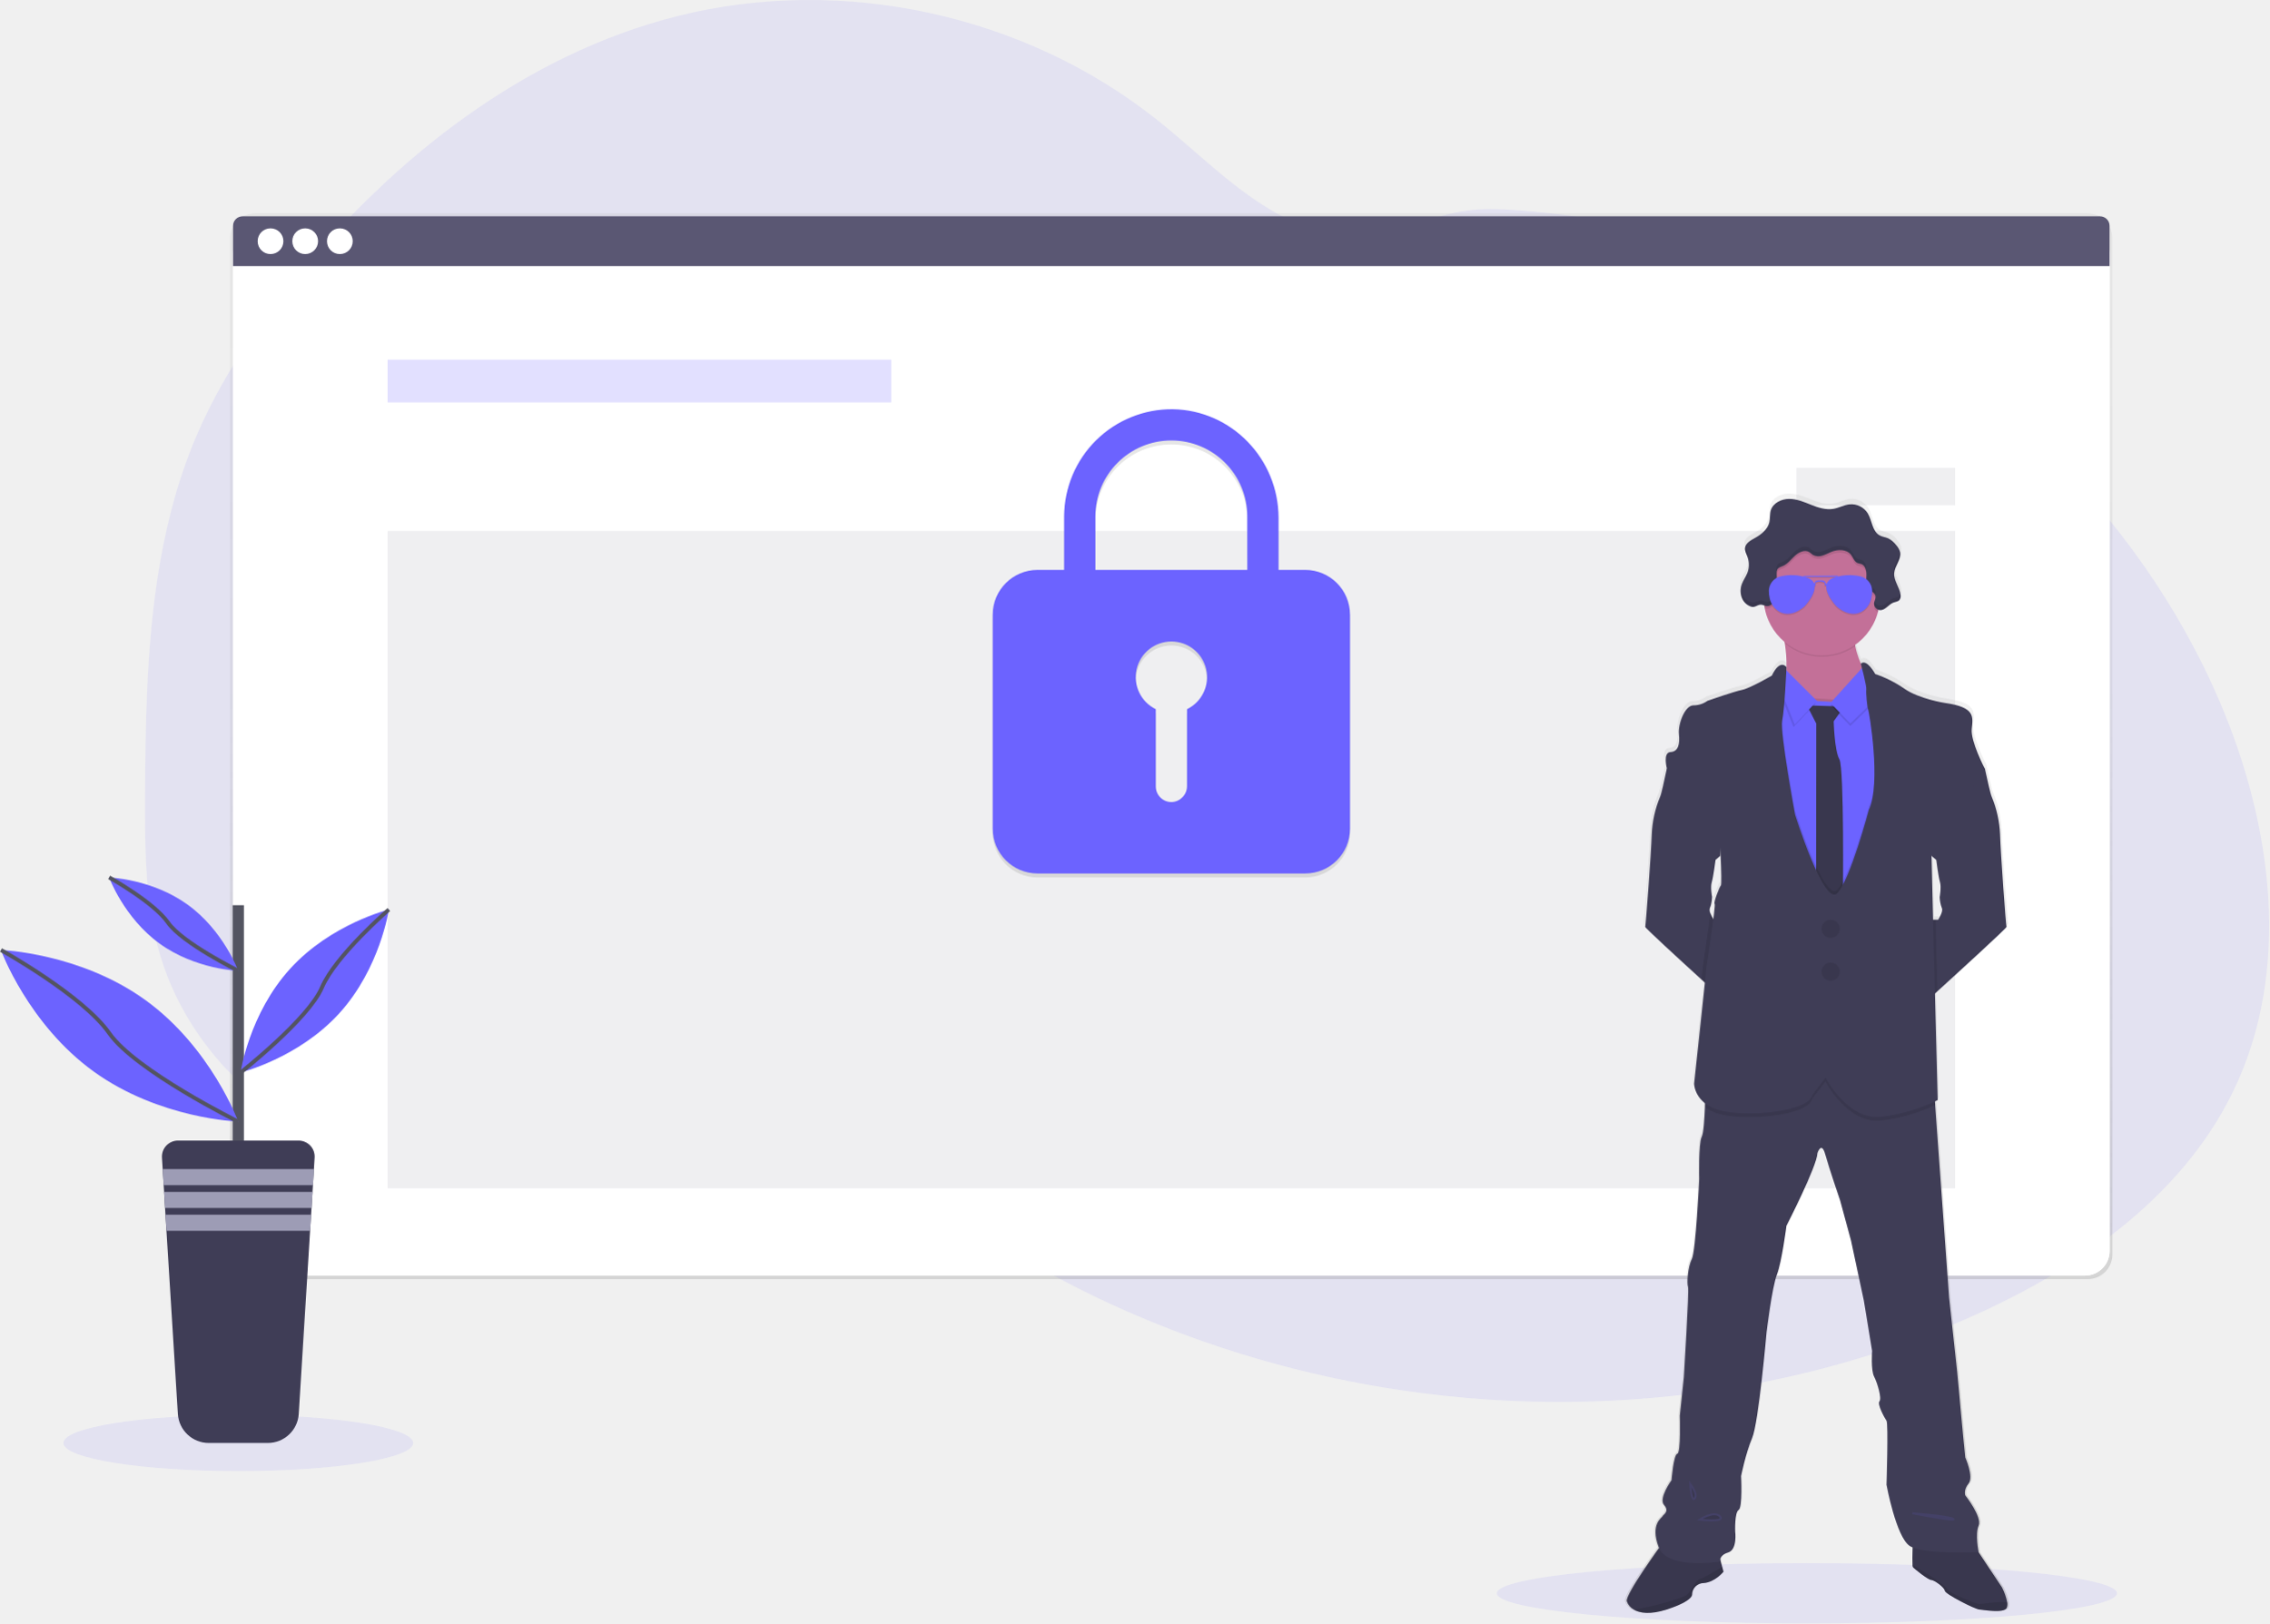
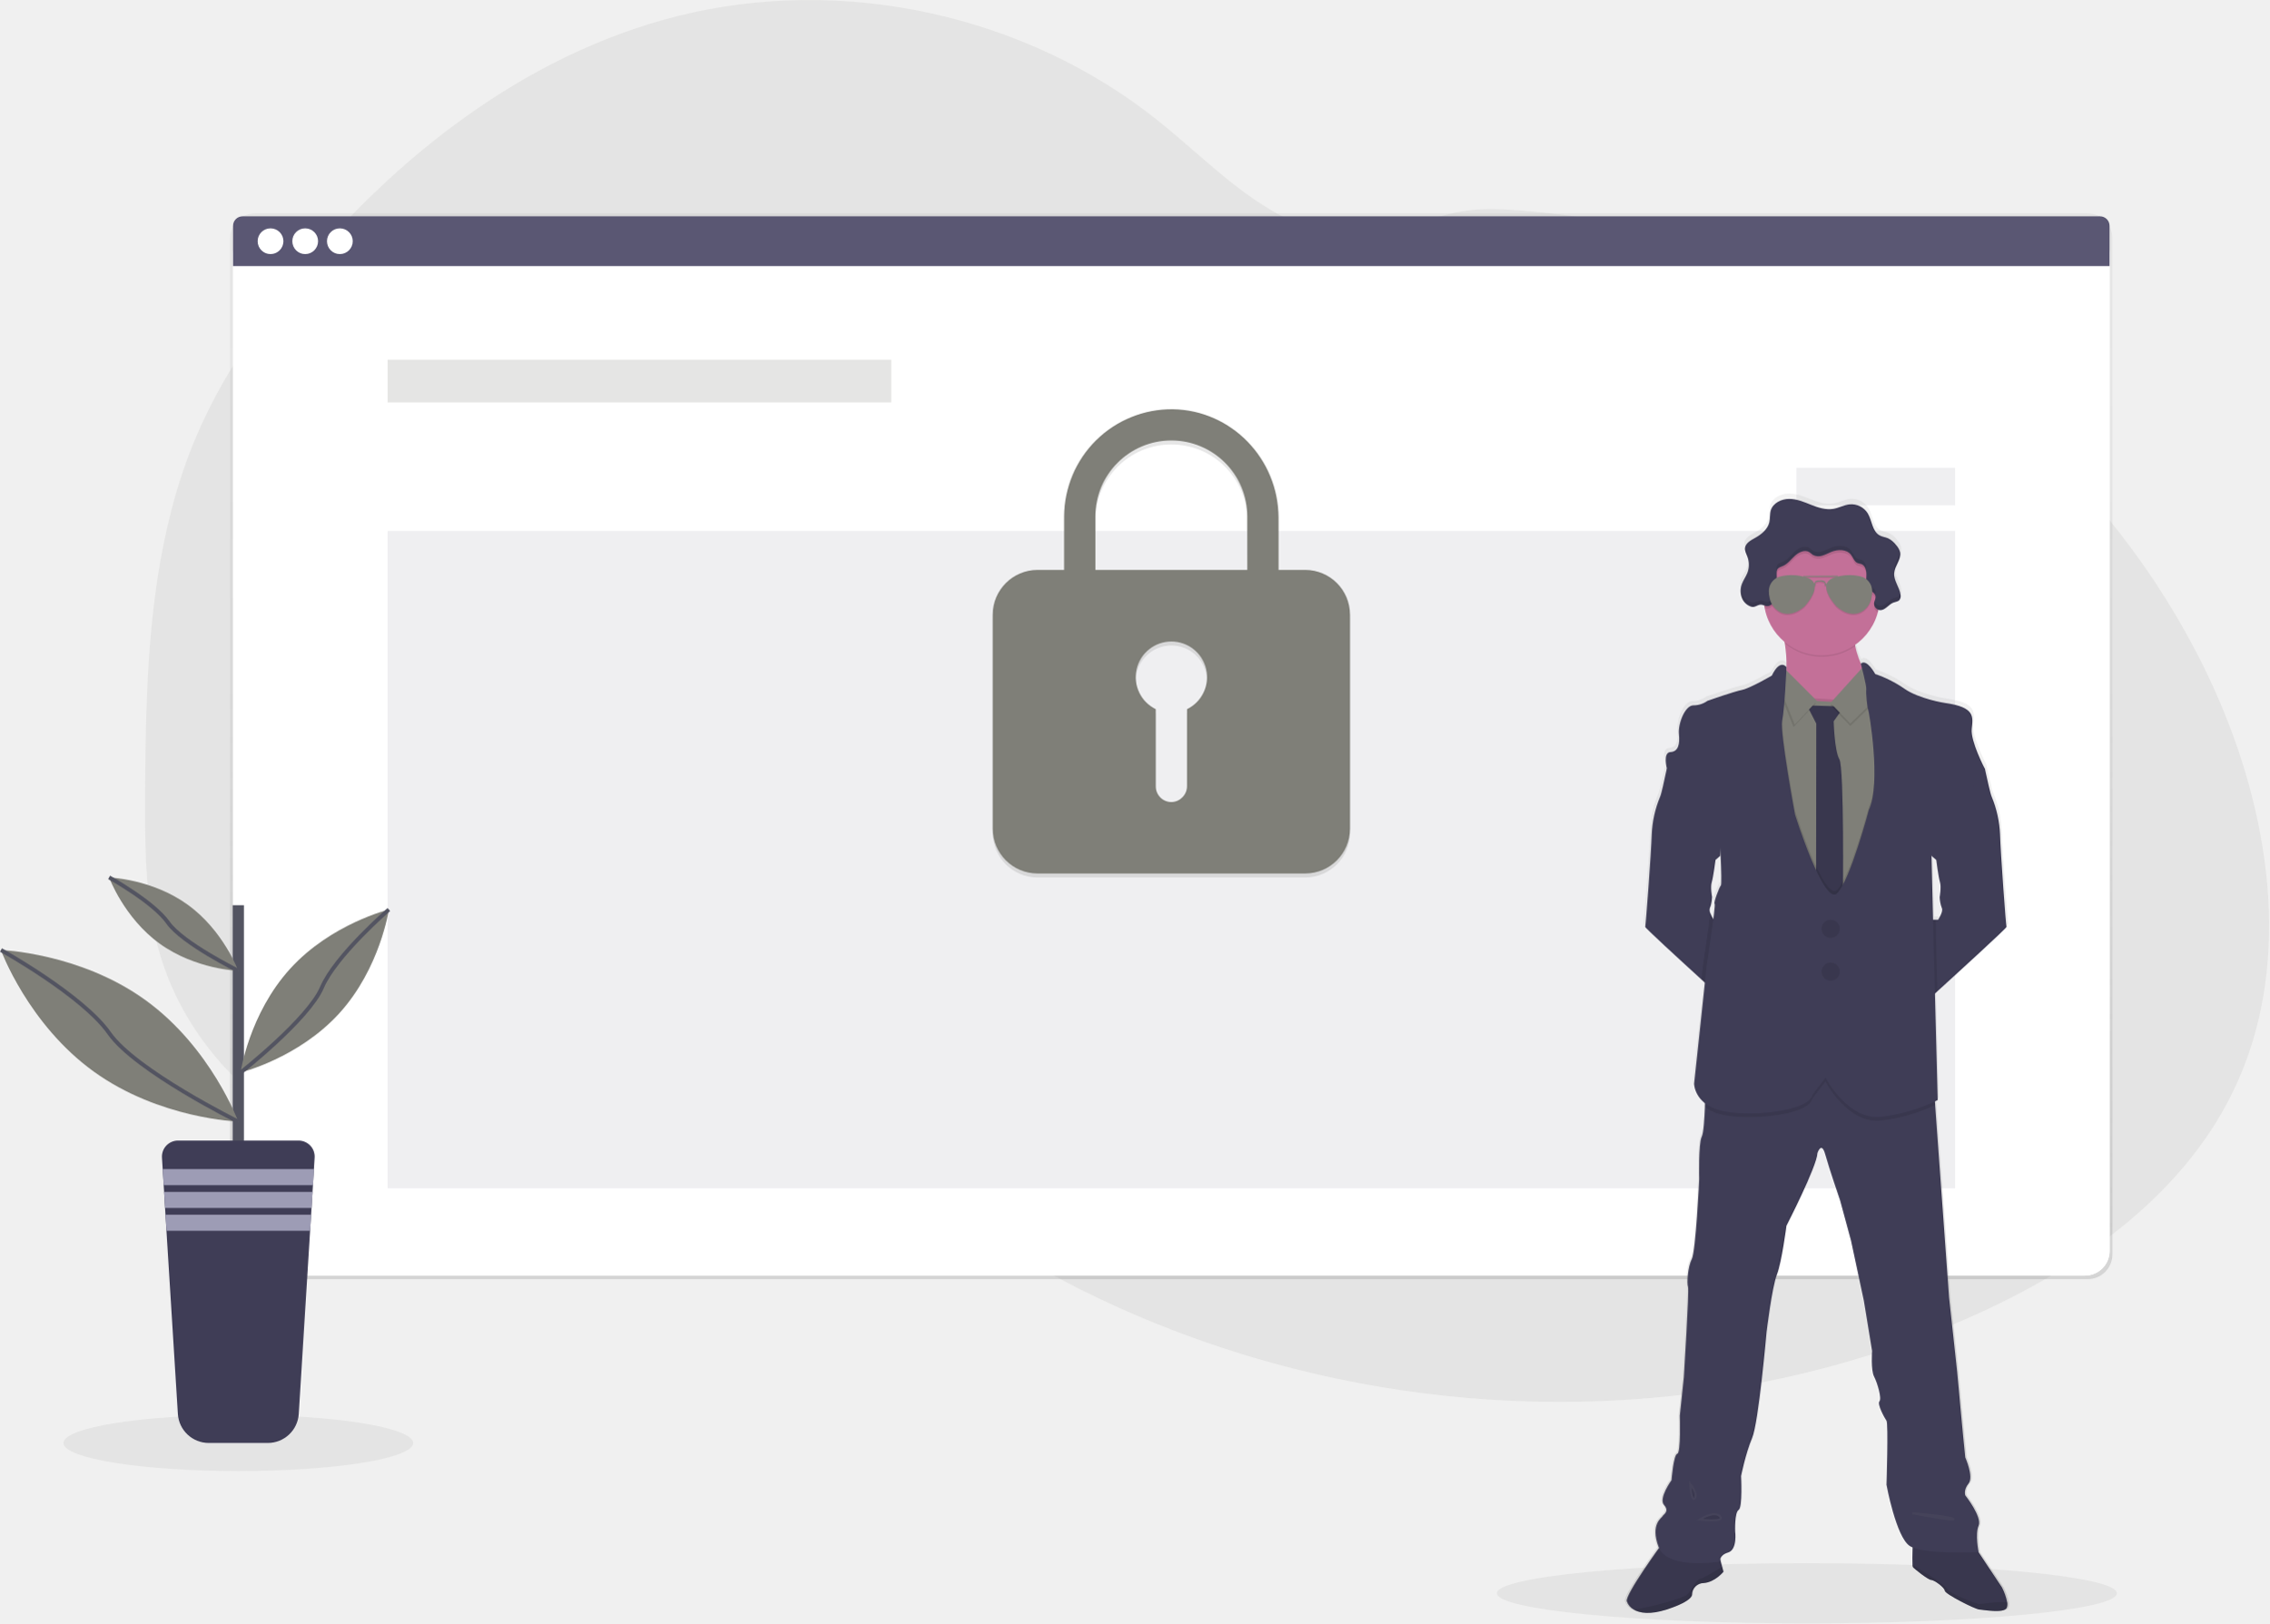
<svg xmlns="http://www.w3.org/2000/svg" xmlns:xlink="http://www.w3.org/1999/xlink" id="06c42c9d-6d9c-45ee-a61b-17902c1dca73" data-name="Layer 1" width="1145.57" height="819.91" viewBox="0 0 1145.57 819.91">
  <defs>
    <linearGradient id="2f697947-2a6f-450c-95af-56e5336b1d5f" x1="591.3" y1="646.08" x2="591.3" y2="107.75" gradientUnits="userSpaceOnUse">
      <stop offset="0" stop-color="gray" stop-opacity="0.25" />
      <stop offset="0.54" stop-color="gray" stop-opacity="0.12" />
      <stop offset="1" stop-color="gray" stop-opacity="0.1" />
    </linearGradient>
    <linearGradient id="2563b911-9cd4-457d-b636-acc38b40f33a" x1="944.34" y1="854.67" x2="944.34" y2="289.29" xlink:href="#2f697947-2a6f-450c-95af-56e5336b1d5f" />
  </defs>
-   <path d="M1154.4,591.26c-26.57,54.81-80.52,91.46-136.43,115.63-75.27,32.55-158.16,45.46-239.91,40q-21.49-1.43-42.85-4.57a540.44,540.44,0,0,1-143.27-41.72q-19.74-8.89-38.68-19.41a494.85,494.85,0,0,1-60.46-39.54q-7.23-5.52-14.26-11.32c-3.25-2.68-6.47-5.42-9.74-8.08-6.9-5.61-14-10.94-21.92-14.93a78.31,78.31,0,0,0-7.34-3.24c-25.08-9.54-54-5.94-80.11,1.5-19.86,5.66-39.22,13.41-59.06,18.94a196,196,0,0,1-26.91,5.72A143.21,143.21,0,0,1,213,624.93l-1.67-.52q-4.2-1.32-8.33-2.89l-1.67-.64q-4-1.54-7.83-3.31l-1.67-.76q-4-1.86-7.83-3.93c-.92-.48-1.83-1-2.73-1.49a163.67,163.67,0,0,1-39.16-30.49c-.33-.33-.64-.67-1-1-1.59-1.72-3.15-3.47-4.66-5.26-.56-.66-1.12-1.32-1.67-2q-2.69-3.28-5.19-6.71c-.25-.33-.49-.67-.73-1A144.59,144.59,0,0,1,112,534.44c-.14-.33-.27-.67-.39-1q-2-5.15-3.65-10.47c-.45-1.48-.88-3-1.26-4.48-.13-.44-.25-.89-.36-1.33-5.52-21.73-6.15-44.32-6.15-66.78q0-3.93,0-7.85c.16-36.33.72-73.28,6.08-109.11,0-.25.07-.5.11-.74a340.76,340.76,0,0,1,7.31-35.82A264.25,264.25,0,0,1,126,260.56c12.33-29,30.26-55.39,50.17-79.85C226.32,119.16,292.09,67.49,369.07,48.15c82.95-20.83,175.14-.87,242.05,52.4,20.4,16.24,38.73,35.47,61.64,47.92,20,10.84,43.41,15.33,64.83,6.8,17.7-7.05,29.22-10.55,49.1-9.48A411.56,411.56,0,0,1,907.05,171c1.56.57,3.12,1.16,4.67,1.75C1012.43,211.28,1099,287.83,1144,386.2q1.79,3.9,3.47,7.86C1174.3,456.73,1184,530.18,1154.4,591.26Z" transform="translate(-26.97 -40.04)" fill="#6c63ff" opacity="0.1" />
-   <ellipse cx="120.3" cy="728.81" rx="88.28" ry="14.18" fill="#6c63ff" opacity="0.1" />
-   <ellipse cx="912.26" cy="804.71" rx="156.53" ry="15.2" fill="#6c63ff" opacity="0.1" />
+   <path d="M1154.4,591.26c-26.57,54.81-80.52,91.46-136.43,115.63-75.27,32.55-158.16,45.46-239.91,40q-21.49-1.43-42.85-4.57a540.44,540.44,0,0,1-143.27-41.72q-19.74-8.89-38.68-19.41a494.85,494.85,0,0,1-60.46-39.54q-7.23-5.52-14.26-11.32c-3.25-2.68-6.47-5.42-9.74-8.08-6.9-5.61-14-10.94-21.92-14.93a78.31,78.31,0,0,0-7.34-3.24c-25.08-9.54-54-5.94-80.11,1.5-19.86,5.66-39.22,13.41-59.06,18.94a196,196,0,0,1-26.91,5.72A143.21,143.21,0,0,1,213,624.93l-1.67-.52q-4.2-1.32-8.33-2.89l-1.67-.64q-4-1.54-7.83-3.31l-1.67-.76q-4-1.86-7.83-3.93c-.92-.48-1.83-1-2.73-1.49a163.67,163.67,0,0,1-39.16-30.49c-.33-.33-.64-.67-1-1-1.59-1.72-3.15-3.47-4.66-5.26-.56-.66-1.12-1.32-1.67-2q-2.69-3.28-5.19-6.71c-.25-.33-.49-.67-.73-1A144.59,144.59,0,0,1,112,534.44c-.14-.33-.27-.67-.39-1q-2-5.15-3.65-10.47c-.45-1.48-.88-3-1.26-4.48-.13-.44-.25-.89-.36-1.33-5.52-21.73-6.15-44.32-6.15-66.78q0-3.93,0-7.85c.16-36.33.72-73.28,6.08-109.11,0-.25.07-.5.11-.74a340.76,340.76,0,0,1,7.31-35.82A264.25,264.25,0,0,1,126,260.56c12.33-29,30.26-55.39,50.17-79.85C226.32,119.16,292.09,67.49,369.07,48.15c82.95-20.83,175.14-.87,242.05,52.4,20.4,16.24,38.73,35.47,61.64,47.92,20,10.84,43.41,15.33,64.83,6.8,17.7-7.05,29.22-10.55,49.1-9.48A411.56,411.56,0,0,1,907.05,171c1.56.57,3.12,1.16,4.67,1.75C1012.43,211.28,1099,287.83,1144,386.2q1.79,3.9,3.47,7.86C1174.3,456.73,1184,530.18,1154.4,591.26Z" transform="translate(-26.97 -40.04)" fill="#7f7f78" opacity="0.1" />
+   <ellipse cx="120.3" cy="728.81" rx="88.28" ry="14.18" fill="#7f7f78" opacity="0.1" />
+   <ellipse cx="912.26" cy="804.71" rx="156.53" ry="15.2" fill="#7f7f78" opacity="0.1" />
  <rect x="116.14" y="107.75" width="950.33" height="538.33" rx="12.49" ry="12.49" fill="url(#2f697947-2a6f-450c-95af-56e5336b1d5f)" />
  <rect x="117.65" y="115.32" width="947.42" height="528.97" rx="12.49" ry="12.49" fill="#fff" />
  <rect x="117.65" y="115.32" width="947.42" height="528.97" rx="12.49" ry="12.49" fill="#fff" />
  <rect x="117.65" y="115.32" width="947.42" height="528.97" rx="12.49" ry="12.49" fill="#fff" opacity="0.04" />
  <path d="M1087.23,149.29H149.43a4.81,4.81,0,0,0-4.81,4.81v20.33H1092V154.1A4.81,4.81,0,0,0,1087.23,149.29Z" transform="translate(-26.97 -40.04)" fill="#5a5773" />
  <g id="6c975d28-8d47-4ade-9154-b3b78f637b65" data-name="buttons">
    <circle cx="136.57" cy="121.82" r="6.5" fill="#fff" />
    <circle cx="154.07" cy="121.82" r="6.5" fill="#fff" />
    <circle cx="171.57" cy="121.82" r="6.5" fill="#fff" />
  </g>
-   <rect x="195.68" y="181.67" width="254.25" height="21.58" fill="#6c63ff" opacity="0.2" />
+   <rect x="195.68" y="181.67" width="254.25" height="21.58" fill="#7f7f78" opacity="0.2" />
  <rect x="195.68" y="268.2" width="791.36" height="331.96" fill="#5a5773" opacity="0.1" />
  <path d="M686,329.89H672.45V303.57c0-29.7-23.68-54.39-53.38-54.84a54.28,54.28,0,0,0-54.85,54.11v27.05H550.7a22.62,22.62,0,0,0-22.55,22.55V460.66a22.62,22.62,0,0,0,22.55,22.55H686a22.61,22.61,0,0,0,22.54-22.55V352.44A22.61,22.61,0,0,0,686,329.89Zm-59.75,70.35V439a8.09,8.09,0,0,1-7.5,8.12,7.91,7.91,0,0,1-8.28-7.9v-39a18,18,0,1,1,15.78,0Zm30.44-70.35H580V302.84a38.33,38.33,0,0,1,76.66,0Z" transform="translate(-26.97 -40.04)" opacity="0.1" />
-   <path d="M686,327.89H672.45V301.57c0-29.7-23.68-54.39-53.38-54.84a54.28,54.28,0,0,0-54.85,54.11v27.05H550.7a22.62,22.62,0,0,0-22.55,22.55V458.66a22.62,22.62,0,0,0,22.55,22.55H686a22.61,22.61,0,0,0,22.54-22.55V350.44A22.61,22.61,0,0,0,686,327.89Zm-59.75,70.35V437a8.09,8.09,0,0,1-7.5,8.12,7.91,7.91,0,0,1-8.28-7.9v-39a18,18,0,1,1,15.78,0Zm30.44-70.35H580V300.84a38.33,38.33,0,0,1,76.66,0Z" transform="translate(-26.97 -40.04)" fill="#6c63ff" />
+   <path d="M686,327.89H672.45V301.57c0-29.7-23.68-54.39-53.38-54.84a54.28,54.28,0,0,0-54.85,54.11v27.05H550.7a22.62,22.62,0,0,0-22.55,22.55V458.66a22.62,22.62,0,0,0,22.55,22.55H686a22.61,22.61,0,0,0,22.54-22.55V350.44A22.61,22.61,0,0,0,686,327.89Zm-59.75,70.35V437a8.09,8.09,0,0,1-7.5,8.12,7.91,7.91,0,0,1-8.28-7.9v-39a18,18,0,1,1,15.78,0Zm30.44-70.35H580V300.84a38.33,38.33,0,0,1,76.66,0Z" transform="translate(-26.97 -40.04)" fill="#7f7f78" />
  <rect x="906.94" y="236.25" width="80.1" height="18.91" fill="#5a5773" opacity="0.1" />
  <path d="M1041.27,849.33a28.47,28.47,0,0,0-2.68-7.61l-12-17.92h.07s-1.89-9,0-13.42-6.74-15.29-6.74-15.29-1.05-2.73,1.69-6.09-1.69-13.2-1.69-13.2-2.1-20.55-2.31-23.69-1.9-20.54-1.9-20.54l-4-36.89-7.12-97.77-.13-1.83c.88-.43,1.35-.7,1.35-.7l-1.42-54.06,1.23-1.11c10.74-9.72,35.51-32.22,35.26-32.71s-3-37.57-3.32-46.85a55.83,55.83,0,0,0-4.26-19.18c-.62-1.23-2.41-9.34-3.15-12.77-.2-.94-.33-1.53-.33-1.53s-7.26-13.84-6.63-20.13,1.89-11-13.59-13.2c0,0-13-1.94-20.74-7.23A59,59,0,0,0,974,378.17s-4.34-8-7.36-5.29a42,42,0,0,1-2.85-8.91l-.09-.56a29.47,29.47,0,0,0,11.64-16.66c.1-.38.18-.77.27-1.15a3.25,3.25,0,0,0,.93.17c2.63,0,4.25-2.93,6.71-3.86,1-.39,2.23-.45,3-1.24a2.93,2.93,0,0,0,.66-2.21,4.51,4.51,0,0,0,0-.82,2.93,2.93,0,0,0,0-.29l0,.1c-.67-3.64-3.49-6.87-3.18-10.57.3-3.48,3.36-6.54,3.11-9.93a5.4,5.4,0,0,0-.07-.8l0,.12a8.56,8.56,0,0,0-2-3.54,11.36,11.36,0,0,0-4.12-3.46c-1.39-.61-3-.75-4.3-1.48-3.82-2.08-3.81-7.5-6.08-11.2A9.91,9.91,0,0,0,961,292c-2.84.28-5.41,1.79-8.22,2.28-3.84.68-7.75-.57-11.39-2s-7.33-3-11.24-3-8.14,2-9.32,5.69c-.63,2-.32,4.15-.8,6.18-.86,3.58-4,6.14-7.25,7.92-2,1.11-4.38,2.38-5,4.48,0-.06,0-.11,0-.16a3.84,3.84,0,0,0-.1.51,3.75,3.75,0,0,0,0,.67c0,1.44.76,2.81,1.27,4.18a11.53,11.53,0,0,1-.06,8.06c-.74,1.9-2,3.57-2.72,5.46a10.75,10.75,0,0,0-.66,2.74l0-.16a11,11,0,0,0,0,1.28,9,9,0,0,0,1,4.2A7.54,7.54,0,0,0,911,344.1c2,.46,3.25-1.5,5.36-1a8.42,8.42,0,0,1,1.11.35c.07.45.14.9.22,1.34a29.39,29.39,0,0,0,10.14,17.17c0,.24.08.48.11.73h0a67.15,67.15,0,0,1,.83,12.06s-3.15-4.61-7.47,4.29c0,0-11.27,6.5-15.16,7.24s-17.7,5.55-17.7,5.55a12.18,12.18,0,0,1-7.16,2.31c-4.31,0-7.89,9.43-7.37,14.56s-.31,8.91-4.32,9.12-1.82,8.34-1.79,8.48l-.37,1.75c-.78,3.58-2.48,11.26-3.08,12.46a56,56,0,0,0-4.27,19.18c-.31,9.28-3,46.22-3.31,46.85-.21.41,16.76,15.92,28.69,26.76l1.73,1.56-5.49,51.28a13.69,13.69,0,0,0,5.64,10c0,.6,0,1.21-.06,1.84-.24,6-.72,13.26-1.68,15.16-1.68,3.36-1.26,21.38-1.26,21.38s-1.69,36.68-3.79,40.67-2.53,12.36-1.9,14-2.11,45.69-2.11,45.69l-2.1,19.71s.63,18.86-1.27,19.28-2.95,13.42-2.95,13.42-6.73,9.22-3.79,12.57-.43,4.83-.74,5.66-6.42,4-2,15.72a3.45,3.45,0,0,0,.14.34c-4.14,5.75-17.26,24.3-16.46,27.12a7.43,7.43,0,0,0,3.5,4.2c3.09,1.85,8.39,2.71,16.82,0,14-4.51,13-7.76,13-7.76a5.94,5.94,0,0,1,5.9-5.66c5.79-.42,10.11-5.76,10.11-5.76l-.68-2.53-.93-3.5c.11-1,.82-2.75,4-3.72,4.85-1.47,3.58-10.69,3.58-10.69s-.42-9.64,1.68-10.9,1.27-17.19,1.27-17.19,2.32-11.53,5.68-19.29,7.38-53.86,7.38-53.86,2.73-22.64,5.26-29.14,4.85-24.73,4.85-24.73,15.59-30.19,15.79-36.9c0,0,2-6.29,4,.63s7.62,23.48,7.62,23.48l5.47,20.33,6.53,30.39,4.22,25.58s-.64,9.64,1,13,4,11.1,2.74,12.57,2.52,8.39,3.58,9.85,0,32.49,0,32.49,4.84,26.41,11.79,31a8.5,8.5,0,0,0,1.54.8c-.1,2.86-.2,6.69-.07,8.69a3.33,3.33,0,0,0,.22,1.31c.63.84,7.79,6.5,9.27,6.5s6.73,3.67,6.95,5.45,15.39,9.32,17.54,9.54,12.57,2.09,14-.84A4.85,4.85,0,0,0,1041.27,849.33ZM1004,471.61l1.08.93s1.11,8.65,1.9,11.24-.16,7.63-.16,7.63a17.55,17.55,0,0,0,1.11,5.5c.94,1.89-1.9,6-1.9,6h-2.53l-.79-32.38Zm-75.23-96.68v-.19C928.75,374.8,928.74,374.87,928.74,374.93ZM889.92,499.58a3.65,3.65,0,0,1-.16-2.67,8,8,0,0,0,.53-1.48,22.92,22.92,0,0,0,.58-4,.28.28,0,0,0,0-.05c-.09-.48-.9-5.12-.15-7.58s1.89-11.24,1.89-11.24l.72-.61L895,470.5s0-.54.12-1.43c.35,7.6.63,16,.18,16.42-.84.83-3.9,9-3.16,9.32.24.11-.09,3.38-.65,7.78A15.94,15.94,0,0,1,889.92,499.58Z" transform="translate(-26.97 -40.04)" fill="url(#2563b911-9cd4-457d-b636-acc38b40f33a)" />
  <path d="M970.52,382.92v12.44L945,408.19s-25.34-15.33-19.09-21.43c4-3.86,3.23-14.46,2.15-21.75h0c-.63-4.24-1.36-7.35-1.36-7.35s45.52-13,38.64-3.13c-2.3,3.3-2.48,7.57-1.71,11.8C965.19,374.72,970.52,382.92,970.52,382.92Z" transform="translate(-26.97 -40.04)" fill="#c37098" />
  <path d="M900.61,504.57l-3.29,40.52s-4.93-4.47-11.31-10.29c-11.83-10.79-28.63-26.22-28.43-26.63.31-.63,3-37.39,3.29-46.63a55.8,55.8,0,0,1,4.22-19.08c.6-1.2,2.29-8.84,3-12.41.24-1.11.39-1.83.39-1.83L874,426s23,25.66,23,26.13-1.57,20.18-1.57,20.18l-1.63,1.42-.71.61s-1.1,8.61-1.88,11.19.06,7.06.15,7.54v0a23.25,23.25,0,0,1-.57,4,8.38,8.38,0,0,1-.53,1.47,3.67,3.67,0,0,0,.16,2.66,16.08,16.08,0,0,0,1.72,3.29Z" transform="translate(-26.97 -40.04)" fill="#3f3d56" />
  <path d="M1040,508.17c.24.49-24.29,22.88-34.92,32.55l-4.82,4.37L997,504.57h8.45s2.82-4.07,1.88-5.95a17.39,17.39,0,0,1-1.09-5.47s.93-5,.15-7.59-1.88-11.19-1.88-11.19l-1.07-.92-1.27-1.11s-1.57-19.71-1.57-20.18,23-26.13,23-26.13l5.48,2.19s.12.59.32,1.53c.74,3.41,2.51,11.48,3.12,12.71a55.8,55.8,0,0,1,4.22,19.08C1037,470.78,1039.68,507.54,1040,508.17Z" transform="translate(-26.97 -40.04)" fill="#3f3d56" />
  <path d="M1040.1,852.11c-1.47,2.92-11.79,1-13.92.84s-17.17-7.73-17.38-9.5-5.42-5.42-6.88-5.42-8.55-5.64-9.18-6.47a3.19,3.19,0,0,1-.21-1.3c-.22-3.43.21-12.26.21-12.26l30.25,1.67,14.7,22.11a28.52,28.52,0,0,1,2.66,7.57A5,5,0,0,1,1040.1,852.11Z" transform="translate(-26.97 -40.04)" fill="#3f3d56" />
  <path d="M1040.1,852.11c-1.47,2.92-11.79,1-13.92.84s-17.17-7.73-17.38-9.5-5.42-5.42-6.88-5.42-8.55-5.64-9.18-6.47a3.19,3.19,0,0,1-.21-1.3c-.22-3.43.21-12.26.21-12.26l30.25,1.67,14.7,22.11a28.52,28.52,0,0,1,2.66,7.57A5,5,0,0,1,1040.1,852.11Z" transform="translate(-26.97 -40.04)" opacity="0.1" />
  <path d="M1040.1,852.11c-1.47,2.92-11.79,1-13.92.84s-17.17-7.73-17.38-9.5-5.42-5.42-6.88-5.42-8.55-5.64-9.18-6.47a3.19,3.19,0,0,1-.21-1.3l9.8,6.2s6.26,4,7.93,6.37,14.83,7.3,15.92,7.4c.81.08,9.45-1.58,14.17-.88A5,5,0,0,1,1040.1,852.11Z" transform="translate(-26.97 -40.04)" opacity="0.1" />
  <path d="M897.1,833.86s-4.28,5.32-10,5.73a5.89,5.89,0,0,0-5.84,5.63s1,3.24-12.83,7.73c-8.35,2.69-13.6,1.84-16.66,0a7.44,7.44,0,0,1-3.47-4.18c-.94-3.33,17.52-28.68,17.52-28.68l16.8-1,12,5.42,1.84,6.87Z" transform="translate(-26.97 -40.04)" fill="#3f3d56" />
  <path d="M897.1,833.86s-4.28,5.32-10,5.73a5.89,5.89,0,0,0-5.84,5.63s1,3.24-12.83,7.73c-8.35,2.69-13.6,1.84-16.66,0a7.44,7.44,0,0,1-3.47-4.18c-.94-3.33,17.52-28.68,17.52-28.68l16.8-1,12,5.42,1.84,6.87Z" transform="translate(-26.97 -40.04)" opacity="0.1" />
  <path d="M897.1,833.86s-4.28,5.32-10,5.73a5.89,5.89,0,0,0-5.84,5.63s1,3.24-12.83,7.73c-8.35,2.69-13.6,1.84-16.66,0,7.87-.82,25.26-5.79,27-7.51,2.09-2.09,4.7-7.83,6.47-7.93,1.23-.08,7.48-3.84,11.23-6.17Z" transform="translate(-26.97 -40.04)" fill="none" />
  <path d="M897.1,833.86s-4.28,5.32-10,5.73a5.89,5.89,0,0,0-5.84,5.63s1,3.24-12.83,7.73c-8.35,2.69-13.6,1.84-16.66,0,7.87-.82,25.26-5.79,27-7.51,2.09-2.09,4.7-7.83,6.47-7.93,1.23-.08,7.48-3.84,11.23-6.17Z" transform="translate(-26.97 -40.04)" opacity="0.1" />
  <path d="M1025.91,810.6c-1.88,4.38,0,13.35,0,13.35s-28,1.46-34.84-3.13-11.68-30.88-11.68-30.88,1-30.87,0-32.33-4.8-8.34-3.55-9.8-1-9.18-2.71-12.52-1-12.93-1-12.93l-4.18-25.46-6.46-30.24L956,646.42s-5.63-16.48-7.54-23.36-3.93-.63-3.93-.63c-.2,6.68-15.64,36.72-15.64,36.72s-2.3,18.15-4.8,24.61-5.22,29-5.22,29-4,45.89-7.3,53.61S906,785.56,906,785.56s.84,15.86-1.25,17.11S903,813.52,903,813.52s1.25,9.17-3.55,10.64-4,4.59-4,4.59-26.7,4.38-31.08-7.31,1.67-14.8,2-15.64,3.66-2.29.74-5.64,3.75-12.51,3.75-12.51,1.05-12.93,2.92-13.35,1.26-19.19,1.26-19.19l2.08-19.61s2.72-43.81,2.09-45.48-.21-10,1.88-14,3.75-40.48,3.75-40.48-.42-17.93,1.25-21.27c1-1.89,1.42-9.16,1.66-15.09.18-4.53.22-8.28.22-8.28l23.36-8.76,30-9.59,25.24,12.1,36.93,7.09.46,6.37,7.05,97.31,4,36.71s1.67,17.31,1.88,20.44,2.29,23.58,2.29,23.58,4.38,9.8,1.67,13.14-1.67,6-1.67,6S1027.79,806.22,1025.91,810.6Z" transform="translate(-26.97 -40.04)" fill="#3f3d56" />
  <path d="M965.36,354.53c-2.3,3.3-2.48,7.57-1.71,11.8A29.34,29.34,0,0,1,928.08,365h0c-.63-4.24-1.36-7.35-1.36-7.35S972.24,344.67,965.36,354.53Z" transform="translate(-26.97 -40.04)" opacity="0.1" />
  <path d="M976,341.77a29.3,29.3,0,1,1-29.3-29.3A29.16,29.16,0,0,1,976,341.77Z" transform="translate(-26.97 -40.04)" fill="#c37098" />
  <polygon points="955.13 350.42 945.53 521.37 893.38 510.42 883.05 441.89 893.28 349.89 900.98 350.88 914.56 352.61 928.01 353.44 942.59 351.82 955.13 350.42" opacity="0.1" />
-   <polygon points="955.13 351.67 945.53 522.62 893.38 511.67 883.05 443.14 893.28 351.15 900.98 352.13 914.56 353.86 928.01 354.69 942.59 353.07 955.13 351.67" fill="#6c63ff" />
+   <polygon points="955.13 351.67 945.53 522.62 893.38 511.67 883.05 443.14 893.28 351.15 900.98 352.13 914.56 353.86 928.01 354.69 942.59 353.07 955.13 351.67" fill="#7f7f78" />
  <path d="M939.23,396.3l18.78.63-5.28,7.39s.37,14.93,2.88,19.21,1.77,70.4,1.77,70.4l-5,9.49-8.55-10.64.11-87.3Z" transform="translate(-26.97 -40.04)" fill="#3f3d56" />
  <path d="M939.23,396.3l18.78.63-5.28,7.39s.37,14.93,2.88,19.21,1.77,70.4,1.77,70.4l-5,9.49-8.55-10.64.11-87.3Z" transform="translate(-26.97 -40.04)" opacity="0.1" />
  <polygon points="941.67 336.86 924.15 356.26 934.16 366.69 950.75 350.52 941.67 336.86" opacity="0.1" />
-   <polygon points="941.67 335.61 924.15 355.01 934.16 365.44 950.75 349.27 941.67 335.61" fill="#6c63ff" />
+   <polygon points="941.67 335.61 924.15 355.01 934.16 365.44 950.75 349.27 941.67 335.61" fill="#7f7f78" />
  <polygon points="916.75 355.32 899.01 337.59 897.34 346.87 905.48 367.21 916.75 355.32" opacity="0.1" />
-   <polygon points="917.37 354.07 899.64 336.34 897.97 345.62 906.11 365.96 917.37 354.07" fill="#6c63ff" />
+   <polygon points="917.37 354.07 899.64 336.34 897.97 345.62 906.11 365.96 917.37 354.07" fill="#7f7f78" />
  <path d="M1004.05,598.14a86.57,86.57,0,0,1-27,7.81c-17.21,2.19-28.47-19.71-28.47-19.71l-6.57,8.55c-2.09,9.08-33.9,11.37-46.83,7.93a20.69,20.69,0,0,1-7.42-3.51c.18-4.53.22-8.28.22-8.28l23.36-8.76,30-9.59,25.24,12.1,36.93,7.09Z" transform="translate(-26.97 -40.04)" opacity="0.1" />
  <path d="M982.1,391.72l-9.59,170.94-52.16-10.95L910,483.19l10.22-92,7.7,1a93.48,93.48,0,0,1-1.13,10c-1.25,5.85,6.47,47.36,6.47,47.36s14.67,46.55,21.27,39.84,16-42.14,16-42.14c6.37-13.14.11-50-.36-50.74a14.88,14.88,0,0,1-.6-3.35Z" transform="translate(-26.97 -40.04)" opacity="0.1" />
  <path d="M1004.63,524l.44,16.75-4.82,4.37L997,504.57h7.2Z" transform="translate(-26.97 -40.04)" opacity="0.1" />
  <path d="M891.37,493.1v0a23.25,23.25,0,0,1-.57,4c0-.37,0-.58-.08-.61C890.42,496.41,890.78,494.88,891.37,493.1Z" transform="translate(-26.97 -40.04)" opacity="0.1" />
  <path d="M900.61,504.57l-3.29,40.52s-4.93-4.47-11.31-10.29l.76-7.18s2.69-17.64,3.67-26.34a16.08,16.08,0,0,0,1.72,3.29Z" transform="translate(-26.97 -40.04)" opacity="0.1" />
  <path d="M928.9,377s-3.12-4.59-7.4,4.27c0,0-11.16,6.47-15,7.2S889,394,889,394a12.08,12.08,0,0,1-7.09,2.29c-4.28,0-7.83,9.39-7.31,14.5s-.31,8.87-4.27,9.08-1.78,8.44-1.78,8.44l26.39,30.25s1.67,27.85.84,28.69-3.86,9-3.13,9.28-4,31.08-4,31.08l-6.36,59.77s0,10,12.94,13.45S940,602,942.05,592.92l6.57-8.56s11.26,21.91,28.47,19.72,28.17-8.45,28.17-8.45L1003.38,524l-1.25-51.63L1029,428.22s-7.2-13.77-6.57-20,1.87-10.95-13.46-13.14c0,0-12.93-1.93-20.55-7.2a58.74,58.74,0,0,0-14.7-7.4s-4.3-8-7.29-5.26c0,0,3,11.31,2.75,13s.47,9.33.94,10.12,6.73,37.6.36,50.74c0,0-9.35,35.43-16,42.14s-21.27-39.84-21.27-39.84-7.72-41.52-6.47-47.36S928.9,377,928.9,377Z" transform="translate(-26.97 -40.04)" fill="#3f3d56" />
  <circle cx="924.25" cy="469.12" r="4.59" fill="#3f3d56" />
  <circle cx="924.25" cy="490.76" r="4.59" fill="#3f3d56" />
  <circle cx="924.25" cy="469.12" r="4.59" opacity="0.1" />
  <circle cx="924.25" cy="490.76" r="4.59" opacity="0.1" />
-   <path d="M992.47,804.34s18.84,1.46,20.71,2.92S992.47,804.34,992.47,804.34Z" transform="translate(-26.97 -40.04)" stroke="#6c63ff" stroke-miterlimit="10" opacity="0.1" />
-   <path d="M880.3,789.53s4,5,2.3,7.3S880.3,789.53,880.3,789.53Z" transform="translate(-26.97 -40.04)" stroke="#6c63ff" stroke-miterlimit="10" opacity="0.1" />
-   <path d="M885.1,807.56s7.3-4.8,10.22-1.61S885.1,807.56,885.1,807.56Z" transform="translate(-26.97 -40.04)" stroke="#6c63ff" stroke-miterlimit="10" opacity="0.1" />
+   <path d="M992.47,804.34s18.84,1.46,20.71,2.92S992.47,804.34,992.47,804.34Z" transform="translate(-26.97 -40.04)" stroke="#7f7f78" stroke-miterlimit="10" opacity="0.1" />
+   <path d="M880.3,789.53s4,5,2.3,7.3S880.3,789.53,880.3,789.53Z" transform="translate(-26.97 -40.04)" stroke="#7f7f78" stroke-miterlimit="10" opacity="0.1" />
+   <path d="M885.1,807.56s7.3-4.8,10.22-1.61S885.1,807.56,885.1,807.56Z" transform="translate(-26.97 -40.04)" stroke="#7f7f78" stroke-miterlimit="10" opacity="0.1" />
  <path d="M976,341.77a29.16,29.16,0,0,1-.94,7.41,3.33,3.33,0,0,1-1.94-3.26c.13-1.19.92-2.28.75-3.46-.25-1.82-2.45-2.56-3.61-4-1.43-1.74-1.12-4.27-1-6.52s-.45-5-2.56-5.77c-.63-.23-1.32-.25-1.93-.51-1.66-.7-2.17-2.76-3.28-4.18-2.22-2.86-6.63-2.8-10-1.44a47.53,47.53,0,0,1-4.5,1.88,5.88,5.88,0,0,1-4.71-.35c-.66-.42-1.19-1-1.87-1.42-2.26-1.36-5.22,0-7.18,1.75s-3.53,4.1-6,5.17c-1.11.5-2.48.8-3,1.88a3.94,3.94,0,0,0-.32,1.87c0,3.89.46,7.84-.35,11.65-.52,2.45-2.24,5.23-4.73,4.93a4.67,4.67,0,0,1-.91-.23,29.3,29.3,0,1,1,58.1-5.42Z" transform="translate(-26.97 -40.04)" opacity="0.1" />
  <path d="M916.61,345.51c.75.17,1.46.56,2.23.66,2.49.3,4.21-2.48,4.73-4.93.81-3.81.39-7.76.36-11.65a3.81,3.81,0,0,1,.31-1.87c.57-1.08,1.94-1.38,3-1.88,2.42-1.08,4-3.38,6-5.17s4.91-3.11,7.17-1.75c.67.4,1.21,1,1.87,1.42a6,6,0,0,0,4.72.35c1.55-.46,3-1.27,4.49-1.88,3.34-1.36,7.76-1.41,10,1.43,1.11,1.43,1.62,3.48,3.28,4.18.61.26,1.3.29,1.93.52,2.11.79,2.65,3.52,2.56,5.77s-.39,4.78,1,6.52c1.16,1.42,3.36,2.16,3.61,4,.16,1.18-.62,2.28-.75,3.46a3.32,3.32,0,0,0,3.13,3.54c2.6,0,4.21-2.91,6.64-3.84,1-.39,2.21-.45,3-1.24a3.31,3.31,0,0,0,.62-2.71c-.49-3.83-3.56-7.16-3.23-11,.31-3.68,3.72-6.89,3-10.51a8.52,8.52,0,0,0-2-3.57,11.56,11.56,0,0,0-4.08-3.45c-1.39-.6-3-.74-4.27-1.47-3.78-2.07-3.77-7.47-6-11.15a9.79,9.79,0,0,0-9.12-4.54c-2.81.28-5.36,1.77-8.14,2.27-3.81.68-7.67-.57-11.28-2s-7.26-3-11.13-3-8.06,2-9.24,5.66c-.62,2-.31,4.14-.79,6.15-.84,3.57-4,6.11-7.18,7.88-2.19,1.22-4.82,2.62-5.08,5.11-.17,1.58.7,3,1.25,4.53a11.53,11.53,0,0,1-.06,8c-.73,1.89-1.95,3.55-2.69,5.43a9.75,9.75,0,0,0,.26,8,7.46,7.46,0,0,0,4.57,3.75C913.27,347,914.51,345.05,916.61,345.51Z" transform="translate(-26.97 -40.04)" fill="#3f3d56" />
  <g opacity="0.1">
    <path d="M923.57,339.06c-.52,2.45-2.25,5.23-4.74,4.93-.77-.1-1.47-.49-2.23-.66-2.09-.46-3.33,1.5-5.3,1a7.48,7.48,0,0,1-4.58-3.75,8.66,8.66,0,0,1-.93-3.27,9.13,9.13,0,0,0,.93,5.15,7.48,7.48,0,0,0,4.58,3.75c2,.46,3.21-1.5,5.3-1a22.61,22.61,0,0,0,2.23.65c2.49.31,4.22-2.47,4.74-4.92a28.89,28.89,0,0,0,.48-6.57A24.63,24.63,0,0,1,923.57,339.06Z" transform="translate(-26.97 -40.04)" />
    <path d="M909.87,324a11.51,11.51,0,0,0-.66-4.83,25.53,25.53,0,0,1-1.15-3.16,4.59,4.59,0,0,0-.1.51c-.17,1.57.71,3,1.25,4.53A11.47,11.47,0,0,1,909.87,324Z" transform="translate(-26.97 -40.04)" />
    <path d="M986.27,318.73c-.47,2.84-2.77,5.51-3,8.5a7.15,7.15,0,0,0,0,1.54C983.77,325.28,986.86,322.19,986.27,318.73Z" transform="translate(-26.97 -40.04)" />
    <path d="M986.44,339.83a2.35,2.35,0,0,1-.57,1.12c-.74.79-2,.85-3,1.24-2.43.93-4,3.87-6.64,3.84a3.35,3.35,0,0,1-3-2.32,5.18,5.18,0,0,0-.14.66,3.32,3.32,0,0,0,3.13,3.53c2.61,0,4.21-2.91,6.64-3.83,1-.39,2.22-.45,3-1.24a3.31,3.31,0,0,0,.62-2.71C986.47,340,986.45,339.92,986.44,339.83Z" transform="translate(-26.97 -40.04)" />
    <path d="M973.9,339c-.25-1.82-2.45-2.56-3.61-4a5.48,5.48,0,0,1-1.1-3.28c-.08,1.86-.05,3.76,1.1,5.16s2.9,2,3.46,3.44A3.21,3.21,0,0,0,973.9,339Z" transform="translate(-26.97 -40.04)" />
    <path d="M969.25,328.53c.08-2.25-.46-5-2.57-5.77-.62-.23-1.31-.26-1.92-.51-1.66-.7-2.18-2.76-3.28-4.18-2.23-2.85-6.64-2.8-10-1.44-1.5.61-2.93,1.42-4.49,1.88a5.88,5.88,0,0,1-4.71-.35c-.66-.42-1.2-1-1.87-1.42-2.27-1.36-5.23,0-7.18,1.75s-3.53,4.09-6,5.17c-1.12.5-2.48.8-3.06,1.88a3.93,3.93,0,0,0-.31,1.87c0,.39,0,.78,0,1.17a2.84,2.84,0,0,1,.29-1.16c.58-1.08,1.94-1.38,3.06-1.88,2.42-1.08,4-3.38,6-5.17s4.91-3.11,7.18-1.75c.67.4,1.21,1,1.87,1.41a5.84,5.84,0,0,0,4.71.35,46.21,46.21,0,0,0,4.49-1.87c3.35-1.36,7.76-1.42,10,1.43,1.1,1.42,1.62,3.48,3.28,4.18.61.26,1.3.29,1.92.52,1.71.64,2.39,2.56,2.54,4.46Z" transform="translate(-26.97 -40.04)" />
  </g>
  <g opacity="0.1">
    <path d="M920,339a7.67,7.67,0,0,1,5.78-7.17,24,24,0,0,1,13.48.61c9.49,3.14-1.2,14.44-1.2,14.44s-7.11,7-13.74,2.11a10.39,10.39,0,0,1-3.87-6A15.3,15.3,0,0,1,920,339Z" transform="translate(-26.97 -40.04)" />
    <path d="M972.17,339a7.67,7.67,0,0,0-5.79-7.17,24,24,0,0,0-13.47.61c-9.49,3.14,1.2,14.44,1.2,14.44s7.1,7,13.74,2.11a10.39,10.39,0,0,0,3.87-6A15.3,15.3,0,0,0,972.17,339Z" transform="translate(-26.97 -40.04)" />
    <polygon points="910.5 291.48 910.5 291.95 927.83 291.95 927.83 291.39 910.5 291.48" />
    <path d="M943,336.53h.55v-1.59s1.76-1.37,4.68,0v1.42h1v-.93h-.49s.2-1.93-3.06-1.62c0,0-2.62-.25-2.56,1.41h-.6Z" transform="translate(-26.97 -40.04)" />
  </g>
-   <path d="M920,338.35a7.67,7.67,0,0,1,5.78-7.17,24.13,24.13,0,0,1,13.48.61c9.49,3.15-1.2,14.44-1.2,14.44s-7.11,7-13.74,2.11a10.33,10.33,0,0,1-3.87-6A15.21,15.21,0,0,1,920,338.35Z" transform="translate(-26.97 -40.04)" fill="#6c63ff" />
-   <path d="M972.17,338.35a7.67,7.67,0,0,0-5.79-7.17,24.09,24.09,0,0,0-13.47.61c-9.49,3.15,1.2,14.44,1.2,14.44s7.1,7,13.74,2.11a10.33,10.33,0,0,0,3.87-6A15.21,15.21,0,0,0,972.17,338.35Z" transform="translate(-26.97 -40.04)" fill="#6c63ff" />
-   <polygon points="910.5 290.85 910.5 291.33 927.83 291.33 927.83 290.76 910.5 290.85" fill="#6c63ff" />
-   <path d="M943,335.9h.55v-1.59s1.76-1.36,4.68,0v1.43h1v-.94h-.49s.2-1.92-3.06-1.62c0,0-2.62-.24-2.56,1.41h-.6Z" transform="translate(-26.97 -40.04)" fill="#6c63ff" />
+   <path d="M920,338.35a7.67,7.67,0,0,1,5.78-7.17,24.13,24.13,0,0,1,13.48.61c9.49,3.15-1.2,14.44-1.2,14.44s-7.11,7-13.74,2.11a10.33,10.33,0,0,1-3.87-6A15.21,15.21,0,0,1,920,338.35Z" transform="translate(-26.97 -40.04)" fill="#7f7f78" />
+   <path d="M972.17,338.35a7.67,7.67,0,0,0-5.79-7.17,24.09,24.09,0,0,0-13.47.61c-9.49,3.15,1.2,14.44,1.2,14.44s7.1,7,13.74,2.11a10.33,10.33,0,0,0,3.87-6A15.21,15.21,0,0,0,972.17,338.35Z" transform="translate(-26.97 -40.04)" fill="#7f7f78" />
+   <polygon points="910.5 290.85 910.5 291.33 927.83 291.33 927.83 290.76 910.5 290.85" fill="#7f7f78" />
+   <path d="M943,335.9h.55v-1.59s1.76-1.36,4.68,0v1.43h1v-.94h-.49s.2-1.92-3.06-1.62c0,0-2.62-.24-2.56,1.41h-.6Z" transform="translate(-26.97 -40.04)" fill="#7f7f78" />
  <rect x="117.46" y="457.19" width="5.68" height="127.9" fill="#535461" />
  <path d="M185.81,624.74l-.36,5.76-.5,8.13-.21,3.39-.5,8.14-.22,3.39-.5,8.13-5.73,92.47a15.66,15.66,0,0,1-15.63,14.7H132.38a15.65,15.65,0,0,1-15.62-14.7L111,661.68l-.5-8.13-.21-3.39L109.8,642l-.21-3.39-.5-8.13-.36-5.76a8.11,8.11,0,0,1,8.1-8.61h60.89A8.1,8.1,0,0,1,185.81,624.74Z" transform="translate(-26.97 -40.04)" fill="#3f3d56" />
  <polygon points="158.48 590.46 157.98 598.59 82.61 598.59 82.11 590.46 158.48 590.46" fill="#9d9cb5" />
  <polygon points="157.77 601.98 157.27 610.12 83.33 610.12 82.82 601.98 157.77 601.98" fill="#9d9cb5" />
  <polygon points="157.05 613.51 156.55 621.64 84.05 621.64 83.54 613.51 157.05 613.51" fill="#9d9cb5" />
-   <path d="M100.41,545.17c33.08,23.93,46.86,61.37,46.86,61.37s-39.87-1.37-73-25.3-46.86-61.37-46.86-61.37S67.32,521.24,100.41,545.17Z" transform="translate(-26.97 -40.04)" fill="#6c63ff" />
+   <path d="M100.41,545.17c33.08,23.93,46.86,61.37,46.86,61.37s-39.87-1.37-73-25.3-46.86-61.37-46.86-61.37S67.32,521.24,100.41,545.17Z" transform="translate(-26.97 -40.04)" fill="#7f7f78" />
  <path d="M27.46,519.87s41.38,23,54.65,42,65.16,44.68,65.16,44.68" transform="translate(-26.97 -40.04)" fill="none" stroke="#535461" stroke-miterlimit="10" stroke-width="2" />
-   <path d="M121.76,497c18,13,25.51,33.4,25.51,33.4s-21.7-.74-39.71-13.77-25.5-33.4-25.5-33.4S103.76,483.92,121.76,497Z" transform="translate(-26.97 -40.04)" fill="#6c63ff" />
+   <path d="M121.76,497c18,13,25.51,33.4,25.51,33.4s-21.7-.74-39.71-13.77-25.5-33.4-25.5-33.4S103.76,483.92,121.76,497Z" transform="translate(-26.97 -40.04)" fill="#7f7f78" />
  <path d="M82.06,483.18s22.52,12.5,29.74,22.85,35.47,24.32,35.47,24.32" transform="translate(-26.97 -40.04)" fill="none" stroke="#535461" stroke-miterlimit="10" stroke-width="2" />
-   <path d="M173.44,529.32c-20.69,22.73-25.06,52.43-25.06,52.43s29.16-7.15,49.84-29.88,25.06-52.44,25.06-52.44S194.12,506.58,173.44,529.32Z" transform="translate(-26.97 -40.04)" fill="#6c63ff" />
+   <path d="M173.44,529.32c-20.69,22.73-25.06,52.43-25.06,52.43s29.16-7.15,49.84-29.88,25.06-52.44,25.06-52.44S194.12,506.58,173.44,529.32Z" transform="translate(-26.97 -40.04)" fill="#7f7f78" />
  <path d="M223.28,499.43s-26.94,23.3-33.79,39.36-41.11,43-41.11,43" transform="translate(-26.97 -40.04)" fill="none" stroke="#535461" stroke-miterlimit="10" stroke-width="2" />
</svg>
